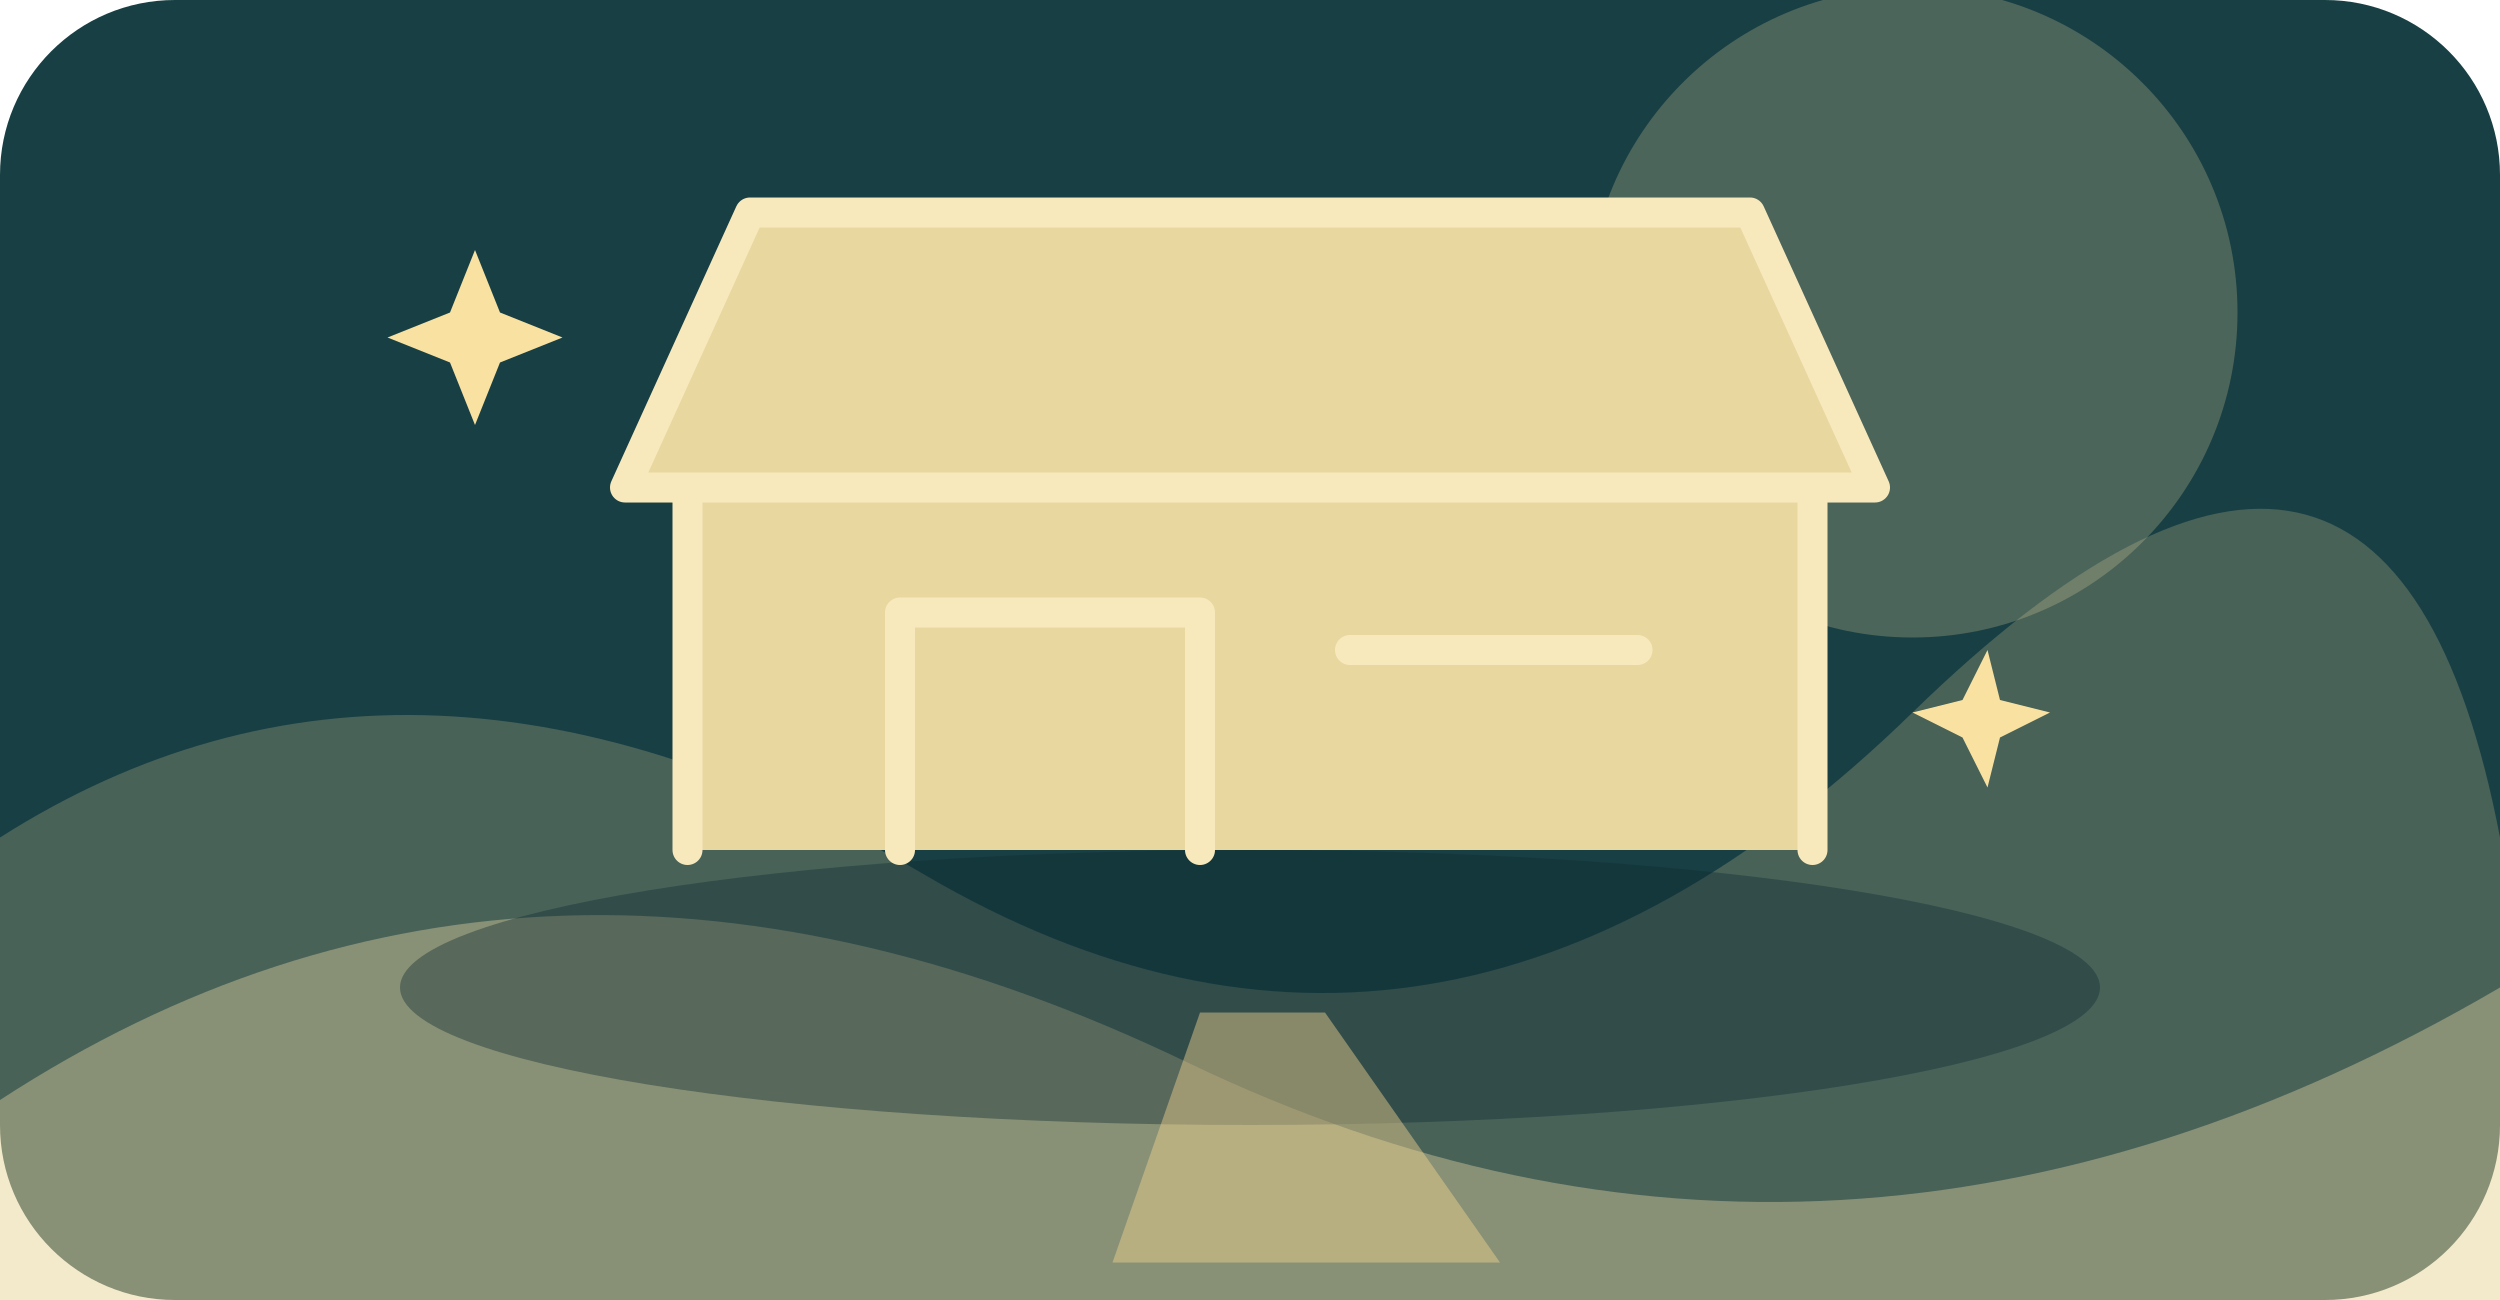
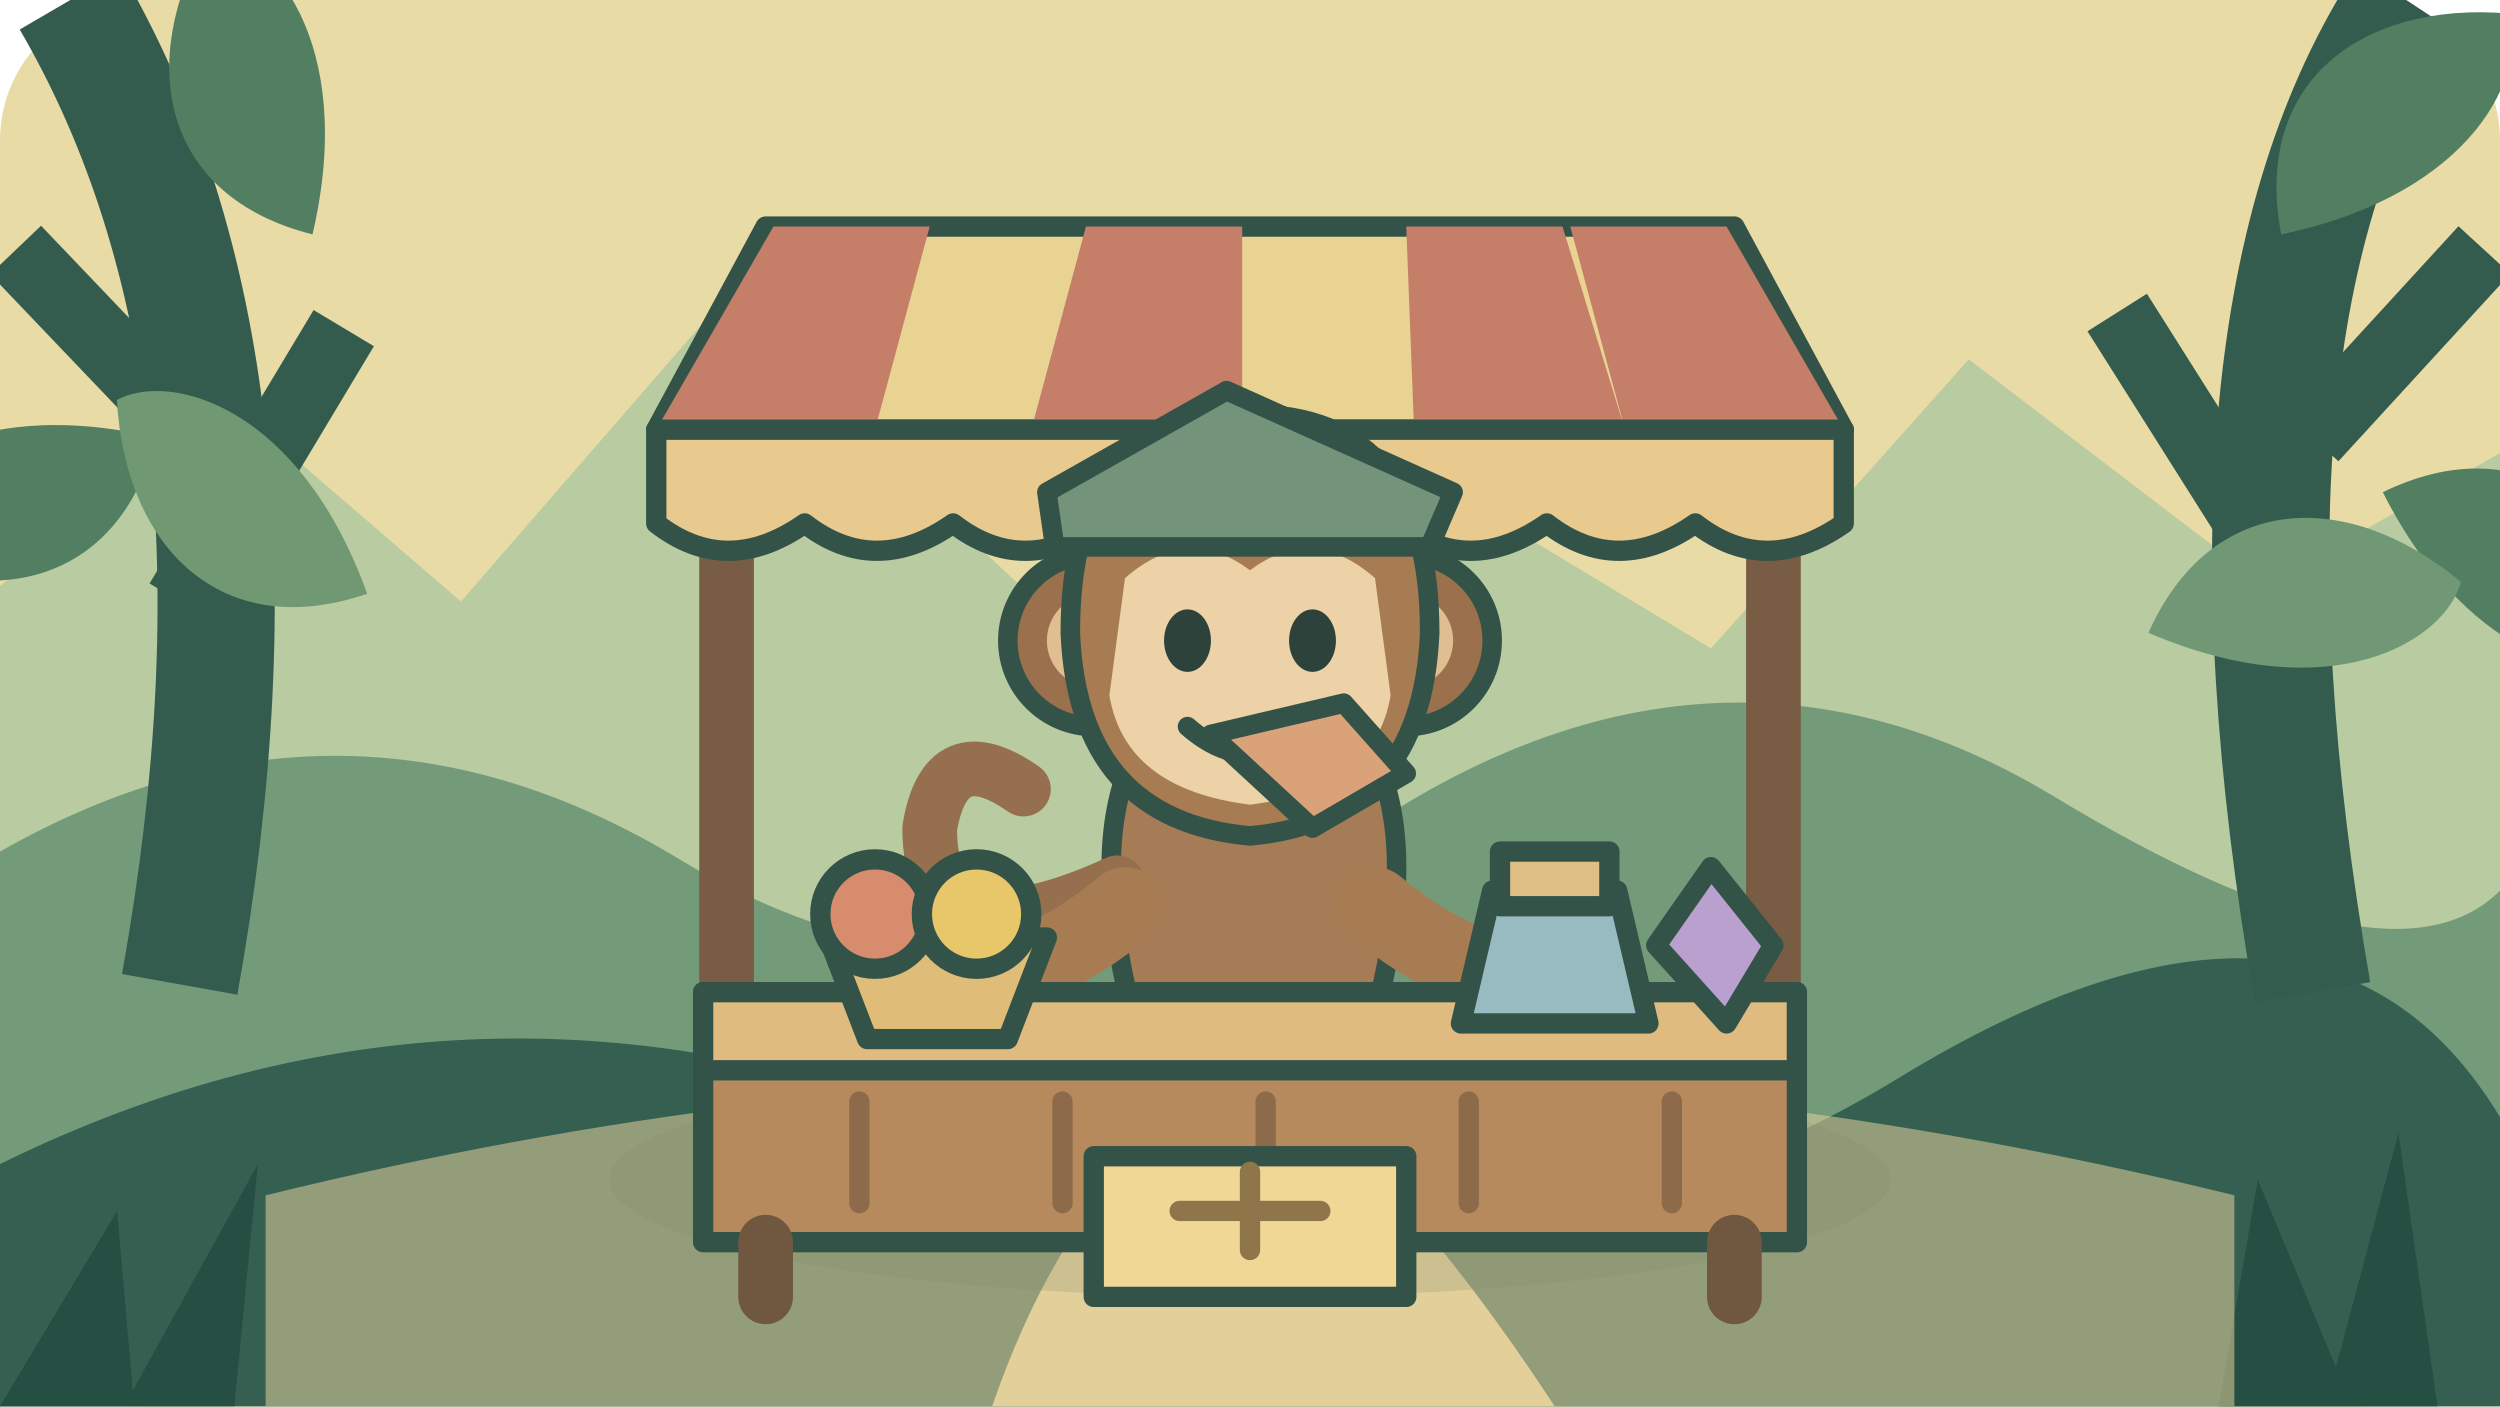
- <svg xmlns="http://www.w3.org/2000/svg" viewBox="0 0 200 104" role="img" aria-label="Celestial Wandering Merchant illustration">
-   <rect width="200" height="104" rx="14" fill="#183f43" />
-   <circle cx="153" cy="25" r="26" fill="#e9d7a0" opacity=".25" />
-   <path d="M0 67Q33 46 74 70T153 57T200 67V104H0Z" fill="#e9d7a0" opacity=".23" />
-   <path d="M0 88Q43 60 95 85T200 79V104H0Z" fill="#e9d7a0" opacity=".4" />
-   <ellipse cx="100" cy="79" rx="68" ry="11" fill="#102a32" opacity=".4" />
-   <path d="M55 68V39h90v29M50 39l10-22h80l10 22ZM72 68V49h24v19m12-16h23" fill="#e9d7a0" stroke="#f8e9bd" stroke-width="2.4" stroke-linejoin="round" stroke-linecap="round" />
-   <path d="m38 20 2 5 5 2-5 2-2 5-2-5-5-2 5-2Zm121 32 1 4 4 1-4 2-1 4-2-4-4-2 4-1Z" fill="#f8e1a1" />
-   <path d="M89 101 96 81h10l14 20" fill="#f2d291" opacity=".45" />
+ <svg xmlns="http://www.w3.org/2000/svg" class="opportunity-art opportunity-art-merchant" viewBox="0 0 320 180" role="img" aria-label="Celestial Wandering Merchant" data-opportunity-art="merchant" data-direction="east" data-ready="false">
+   <rect width="320" height="180" rx="18" fill="#e8dba5" />
+   <path d="M0 75 30 52l29 25 33-38 44 41 35-26 48 29 33-37 38 29 30-17v122H0Z" fill="#b9cba1" />
+   <path d="M0 109Q44 84 87 110T175 106T263 102T320 114V180H0Z" fill="#739b79" />
+   <path d="M0 149Q61 119 125 145T243 138T320 143V180H0Z" fill="#355f50" />
+   <path d="M127 180Q138 148 160 137q18 11 39 43Z" fill="#e5cf9a" />
+   <path d="M9 0q28 48 14 126M308 0q-27 41-12 127" fill="none" stroke="#335c4e" stroke-width="15" />
+   <path d="M23 54 2 32m21 45L44 42M296 56l22-24m-23 46-24-38" fill="none" stroke="#335c4e" stroke-width="9" />
+   <path transform="translate(40 30) rotate(55)" d="M0 0C-17-19-34-17-39-11C-31 6-15 13 0 0Z" fill="#527e61" />
+   <path transform="translate(20 56) rotate(-35)" d="M0 0C-17-19-34-17-39-11C-31 6-15 13 0 0Z" fill="#527e61" />
+   <path transform="translate(47 76) rotate(22)" d="M0 0C-17-19-34-17-39-11C-31 6-15 13 0 0Z" fill="#6f9873" />
+   <path transform="translate(292 30) rotate(120)" d="M0 0C-17-19-34-17-39-11C-31 6-15 13 0 0Z" fill="#527e61" />
+   <path transform="translate(305 63) rotate(195)" d="M0 0C-17-19-34-17-39-11C-31 6-15 13 0 0Z" fill="#527e61" />
+   <path transform="translate(275 81) rotate(155)" d="M0 0C-17-19-34-17-39-11C-31 6-15 13 0 0Z" fill="#709875" />
+   <path d="m0 180 15-25 2 23 16-29-3 31m254 0 5-29 10 24 8-30 5 35" fill="#254f43" />
+   <ellipse cx="160" cy="151" rx="82" ry="15" fill="#173f37" opacity=".24" />
+   <path d="M34 153q126-31 252 0v27H34Z" fill="#e0cf9a" opacity=".55" />
+   <g transform="translate(160 102) scale(1)">
+     <g stroke="#345348" stroke-width="2.6" stroke-linejoin="round" stroke-linecap="round">
+       <path d="M-67-47v96m134-96v96" stroke="#785c43" stroke-width="7" />
+       <path d="M-76-47h152l-14-26H-62Z" fill="#e9d393" />
+       <path d="M-61-73h20l-7 26h-28m55-26h20v26h-27m48-26h20l8 26H21m20-26h20l15 26H48" fill="#c57f69" stroke="none" />
+       <path d="M-76-47h152v12q-10 7-19 0-10 7-19 0-10 7-19 0-10 7-19 0-10 7-19 0-10 7-19 0-10 7-19 0-10 7-19 0Z" fill="#e8c98e" />
+       <g stroke="#345348" stroke-width="2.5" stroke-linejoin="round">
+         <path d="M-15 28q-6-23 1-35h29q7 12 1 35Z" fill="#a67c56" />
+         <path d="M-17 11q-24 11-24-7 2-12 12-5" fill="none" stroke="#96704e" stroke-width="7" />
+         <circle cx="-20" cy="-20" r="11" fill="#9b704d" />
+         <circle cx="20" cy="-20" r="11" fill="#9b704d" />
+         <circle cx="-20" cy="-20" r="6" fill="#dfbe91" stroke="none" />
+         <circle cx="20" cy="-20" r="6" fill="#dfbe91" stroke="none" />
+         <path d="M-23-21q0-28 23-28t23 28q-1 24-23 26-22-2-23-26Z" fill="#a77c52" />
+         <path d="M-16-28q8-7 16-1 8-6 16 1l2 15Q16-1 0 1-16-1-18-13Z" fill="#ecd2a6" stroke="none" />
+         <ellipse cx="-8" cy="-20" rx="3" ry="4" fill="#2c423a" stroke="none" />
+         <ellipse cx="8" cy="-20" rx="3" ry="4" fill="#2c423a" stroke="none" />
+         <path d="M-8-9q8 7 16 0" fill="none" />
+         <path d="m-26-39 23-13 29 13-3 7h-48Z" fill="#74937b" />
+         <path d="M-5-8 8 4 20-3 12-12Z" fill="#d9a278" />
+         <path d="M-16 14q-12 10-21 8m53-8q12 10 21 8" fill="none" stroke="#a77c52" stroke-width="10" />
+       </g>
+       <path d="M-70 25H70v32H-70Z" fill="#b68a5d" />
+       <path d="M-70 25H70v10H-70Z" fill="#e0bb7f" />
+       <path d="M-50 39v13m26-13v13m26-13v13m26-13v13m26-13v13" stroke="#8d6b4a" />
+       <path d="M-54 18h28l-5 13h-18Z" fill="#dfbc77" />
+       <circle cx="-48" cy="15" r="7" fill="#d78c6d" />
+       <circle cx="-35" cy="15" r="7" fill="#e7c769" />
+       <path d="M31 12h16l4 17H27Z" fill="#97bbc0" />
+       <path d="M32 7h14v7H32Z" fill="#dfbf83" />
+       <path d="m52 19 7-10 8 10-6 10Z" fill="#b9a0cf" />
+       <path d="M-20 46h40v18h-40Z" fill="#f0d796" />
+       <path d="M-9 53h18m-9-5v10" stroke="#8e754a" />
+       <path d="M-62 57v7m124-7v7" stroke="#70573f" stroke-width="7" />
+     </g>
+   </g>
</svg>
